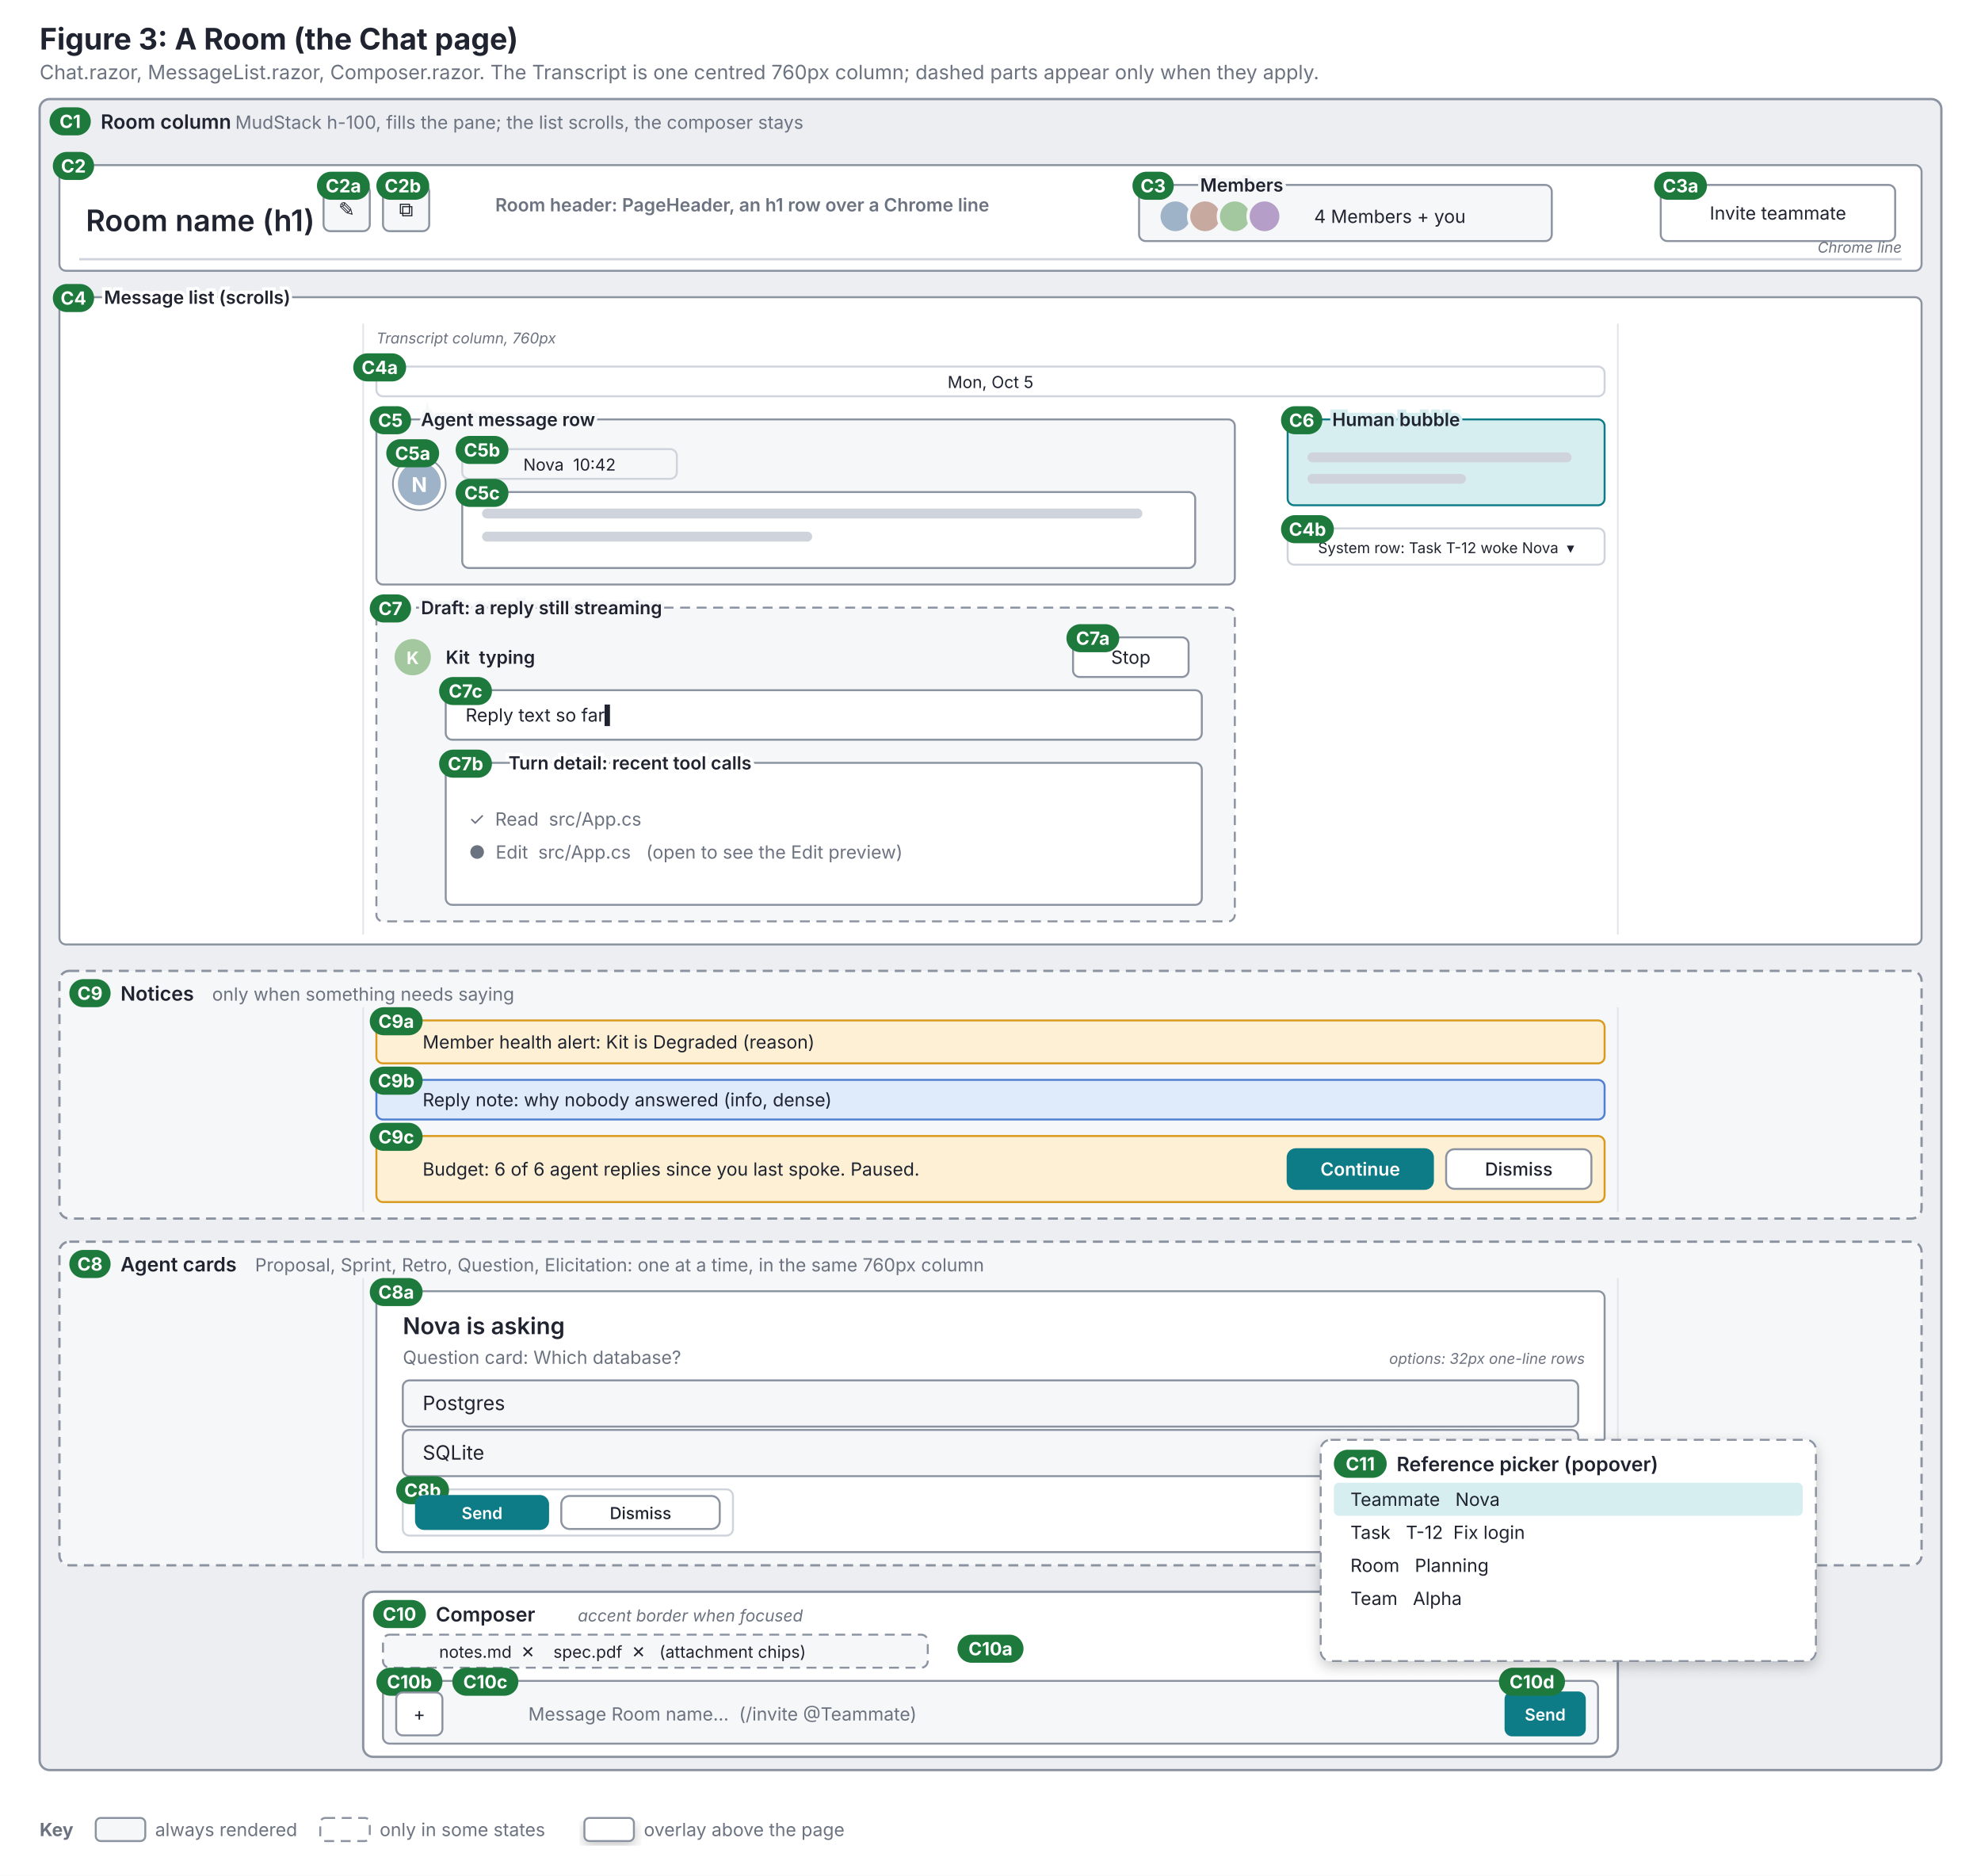
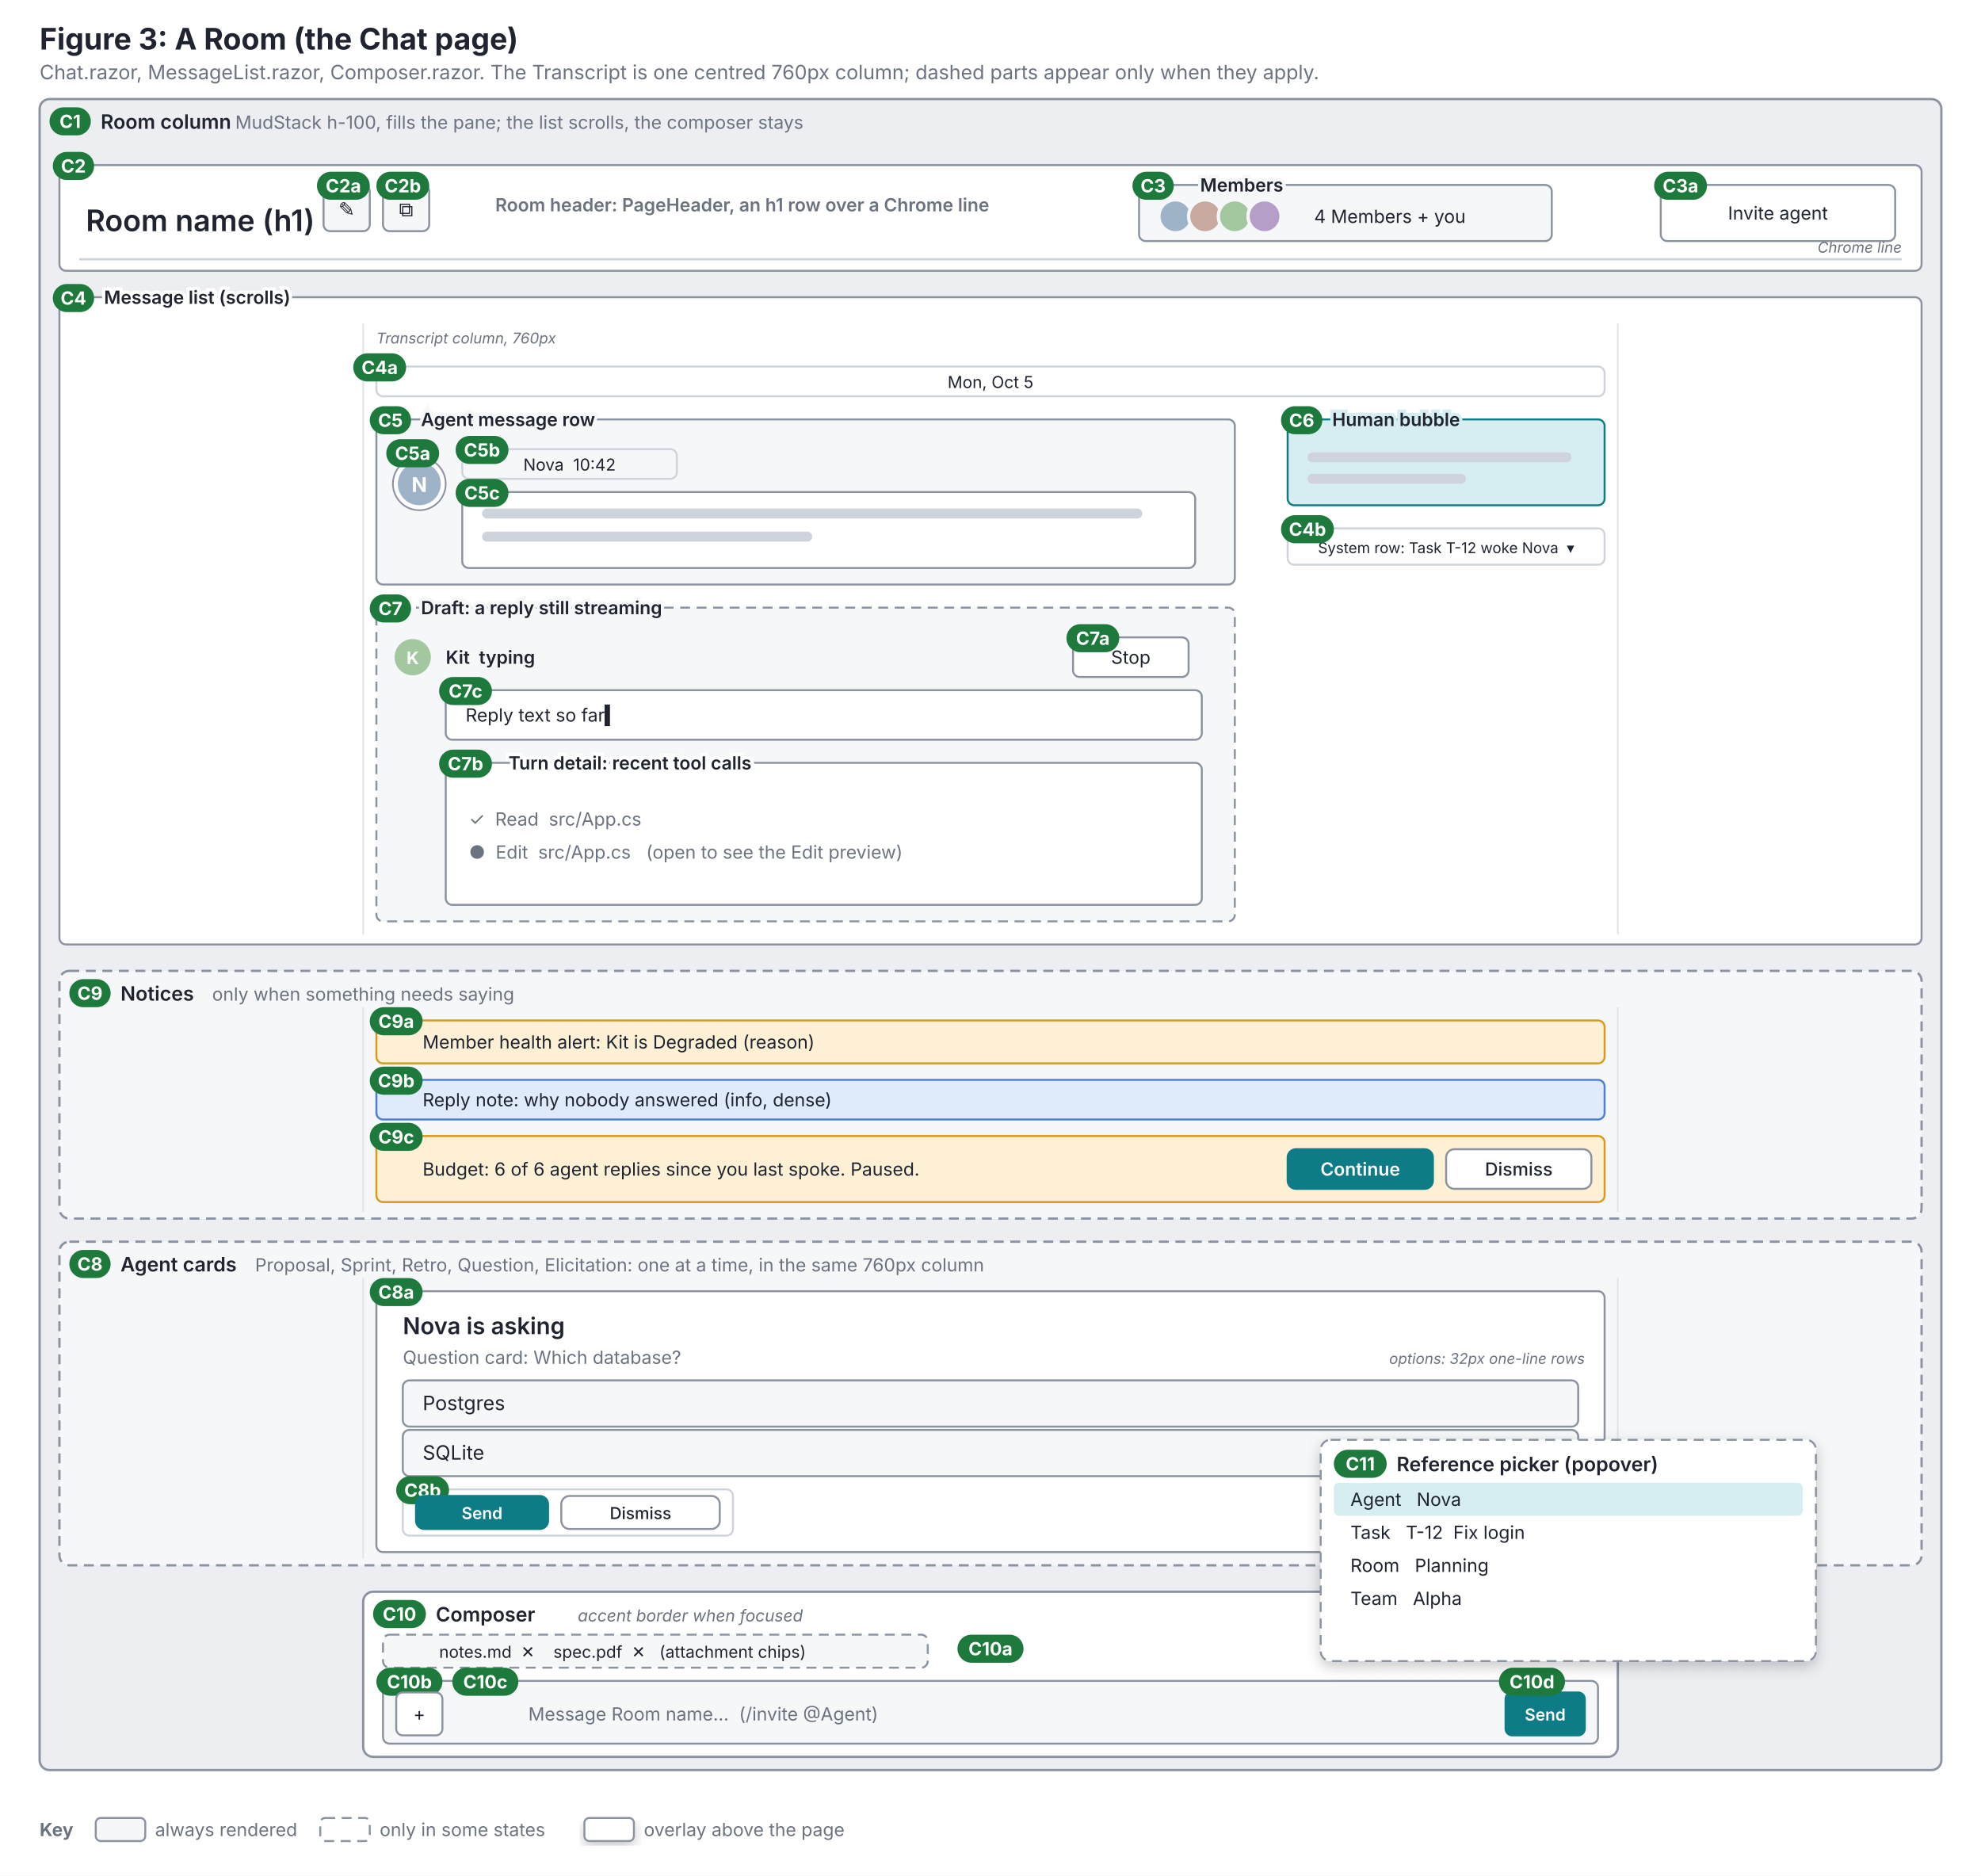
<svg xmlns="http://www.w3.org/2000/svg" viewBox="0 0 1200 1136" width="1200" height="1136" font-family="Inter, 'Segoe UI', Helvetica, Arial, sans-serif" xml:space="preserve" style="white-space: pre" role="img" aria-label="Figure 3: A Room (the Chat page)">
  <defs>
    <filter id="sh" x="-10%" y="-10%" width="125%" height="130%">
      <feDropShadow dx="0" dy="3" stdDeviation="4" flood-color="#000" flood-opacity="0.22" />
    </filter>
    <marker id="ar" viewBox="0 0 10 10" refX="9" refY="5" markerWidth="7" markerHeight="7" orient="auto-start-reverse">
      <path d="M0 0 L10 5 L0 10 z" fill="#6b7280" />
    </marker>
  </defs>
  <rect width="1200" height="1136" fill="#ffffff" />
  <text x="24" y="30" font-size="18" font-weight="700" fill="#1f2430" text-anchor="start">Figure 3: A Room (the Chat page)</text>
  <text x="24" y="48" font-size="12" font-weight="400" fill="#6b7280" text-anchor="start">Chat.razor, MessageList.razor, Composer.razor. The Transcript is one centred 760px column; dashed parts appear only when they apply.</text>
  <rect x="24" y="60" width="1152" height="1012" rx="6" fill="#eceef2" stroke="#8b93a1" stroke-width="1.4" />
  <rect x="30" y="65" width="25" height="17" rx="8.5" fill="#1e7a3c" />
  <text x="42.5" y="77.5" font-size="11" font-weight="700" fill="#fff" text-anchor="middle">C1</text>
  <text x="61" y="78" font-size="12" font-weight="600" fill="#1f2430" text-anchor="start">Room column</text>
  <text x="142.5" y="78" font-size="11" font-weight="400" fill="#6b7280" text-anchor="start">MudStack h-100, fills the pane; the list scrolls, the composer stays</text>
  <rect x="36" y="100" width="1128" height="64" rx="4" fill="#ffffff" stroke="#8b93a1" stroke-width="1.2" />
  <rect x="32" y="92" width="25" height="17" rx="8.5" fill="#1e7a3c" />
  <text x="44.5" y="104.5" font-size="11" font-weight="700" fill="#fff" text-anchor="middle">C2</text>
  <text x="300" y="128" font-size="11" font-weight="600" fill="#6b7280" text-anchor="start">Room header: PageHeader, an h1 row over a Chrome line</text>
  <text x="52" y="140" font-size="18" font-weight="600" fill="#1f2430" text-anchor="start">Room name (h1)</text>
  <rect x="196" y="112" width="28" height="28" rx="4" fill="#f6f7f9" stroke="#8b93a1" stroke-width="1.2" />
  <text x="210" y="131" font-size="12" font-weight="400" fill="#1f2430" text-anchor="middle">✎</text>
  <rect x="192" y="104" width="32" height="17" rx="8.5" fill="#1e7a3c" />
  <text x="208.0" y="116.5" font-size="11" font-weight="700" fill="#fff" text-anchor="middle">C2a</text>
  <rect x="232" y="112" width="28" height="28" rx="4" fill="#f6f7f9" stroke="#8b93a1" stroke-width="1.2" />
  <text x="246" y="131" font-size="12" font-weight="400" fill="#1f2430" text-anchor="middle">⧉</text>
  <rect x="228" y="104" width="32" height="17" rx="8.5" fill="#1e7a3c" />
  <text x="244.0" y="116.5" font-size="11" font-weight="700" fill="#fff" text-anchor="middle">C2b</text>
  <rect x="690" y="112" width="250" height="34" rx="4" fill="#f6f7f9" stroke="#8b93a1" stroke-width="1.2" />
  <rect x="686" y="104" width="25" height="17" rx="8.5" fill="#1e7a3c" />
  <text x="698.5" y="116.5" font-size="11" font-weight="700" fill="#fff" text-anchor="middle">C3</text>
  <text x="727" y="116" font-size="11" font-weight="600" fill="#1f2430" text-anchor="start" stroke="#f6f7f9" stroke-width="4" paint-order="stroke">Members</text>
  <circle cx="712" cy="131" r="10" fill="#9fb3c8" stroke="#f6f7f9" stroke-width="2" />
  <circle cx="730" cy="131" r="10" fill="#c8a99f" stroke="#f6f7f9" stroke-width="2" />
  <circle cx="748" cy="131" r="10" fill="#a3c89f" stroke="#f6f7f9" stroke-width="2" />
  <circle cx="766" cy="131" r="10" fill="#b59fc8" stroke="#f6f7f9" stroke-width="2" />
  <text x="796" y="135" font-size="11" font-weight="400" fill="#1f2430" text-anchor="start">4 Members + you</text>
  <rect x="1006" y="112" width="142" height="34" rx="4" fill="#ffffff" stroke="#8b93a1" stroke-width="1.2" />
-   <text x="1077" y="133" font-size="11" font-weight="400" fill="#1f2430" text-anchor="middle">Invite teammate</text>
+   <text x="1077" y="133" font-size="11" font-weight="400" fill="#1f2430" text-anchor="middle">Invite agent</text>
  <rect x="1002" y="104" width="32" height="17" rx="8.5" fill="#1e7a3c" />
  <text x="1018.0" y="116.5" font-size="11" font-weight="700" fill="#fff" text-anchor="middle">C3a</text>
  <line x1="48" y1="157" x2="1152" y2="157" stroke="#cfd4dc" stroke-width="1.4" />
  <text x="1152" y="153" font-size="9" font-weight="400" fill="#6b7280" text-anchor="end" font-style="italic">Chrome line</text>
  <rect x="36" y="180" width="1128" height="392" rx="4" fill="#ffffff" stroke="#8b93a1" stroke-width="1.2" />
  <rect x="32" y="172" width="25" height="17" rx="8.5" fill="#1e7a3c" />
  <text x="44.5" y="184.5" font-size="11" font-weight="700" fill="#fff" text-anchor="middle">C4</text>
  <text x="63" y="184" font-size="11" font-weight="600" fill="#1f2430" text-anchor="start" stroke="#ffffff" stroke-width="4" paint-order="stroke">Message list (scrolls)</text>
  <line x1="220" y1="196" x2="220" y2="566" stroke="#e1e5ea" stroke-width="1" />
  <line x1="980" y1="196" x2="980" y2="566" stroke="#e1e5ea" stroke-width="1" />
  <text x="228" y="208" font-size="9" font-weight="400" fill="#6b7280" text-anchor="start" font-style="italic">Transcript column, 760px</text>
  <rect x="228" y="222" width="744" height="18" rx="4" fill="none" stroke="#cfd4dc" stroke-width="1.2" />
  <text x="600" y="235" font-size="10" font-weight="400" fill="#1f2430" text-anchor="middle">Mon, Oct 5</text>
  <rect x="214" y="214" width="32" height="17" rx="8.5" fill="#1e7a3c" />
  <text x="230.0" y="226.5" font-size="11" font-weight="700" fill="#fff" text-anchor="middle">C4a</text>
  <rect x="228" y="254" width="520" height="100" rx="4" fill="#f6f7f9" stroke="#8b93a1" stroke-width="1.2" />
  <rect x="224" y="246" width="25" height="17" rx="8.5" fill="#1e7a3c" />
  <text x="236.5" y="258.5" font-size="11" font-weight="700" fill="#fff" text-anchor="middle">C5</text>
  <text x="255" y="258" font-size="11" font-weight="600" fill="#1f2430" text-anchor="start" stroke="#f6f7f9" stroke-width="4" paint-order="stroke">Agent message row</text>
  <circle cx="254" cy="293" r="16" fill="#ffffff" stroke="#8b93a1" stroke-width="1" />
  <circle cx="254" cy="293" r="13" fill="#9fb3c8" stroke="none" stroke-width="1" />
  <text x="254" y="297.94" font-size="12.3" font-weight="700" fill="#fff" text-anchor="middle">N</text>
  <rect x="234" y="266" width="32" height="17" rx="8.5" fill="#1e7a3c" />
  <text x="250.0" y="278.5" font-size="11" font-weight="700" fill="#fff" text-anchor="middle">C5a</text>
  <rect x="280" y="272" width="130" height="18" rx="4" fill="none" stroke="#cfd4dc" stroke-width="1.2" />
  <text x="345" y="285" font-size="10" font-weight="400" fill="#1f2430" text-anchor="middle">Nova  10:42</text>
  <rect x="276" y="264" width="32" height="17" rx="8.5" fill="#1e7a3c" />
  <text x="292.0" y="276.5" font-size="11" font-weight="700" fill="#fff" text-anchor="middle">C5b</text>
  <rect x="280" y="298" width="444" height="46" rx="4" fill="#ffffff" stroke="#8b93a1" stroke-width="1.2" />
  <rect x="276" y="290" width="32" height="17" rx="8.5" fill="#1e7a3c" />
  <text x="292.0" y="302.5" font-size="11" font-weight="700" fill="#fff" text-anchor="middle">C5c</text>
  <rect x="292" y="308" width="400" height="6" rx="3" fill="#cfd4dc" stroke="none" />
  <rect x="292" y="322" width="200" height="6" rx="3" fill="#cfd4dc" stroke="none" />
  <rect x="780" y="254" width="192" height="52" rx="4" fill="#d7eef0" stroke="#0e7c86" stroke-width="1.2" />
  <rect x="776" y="246" width="25" height="17" rx="8.5" fill="#1e7a3c" />
  <text x="788.5" y="258.5" font-size="11" font-weight="700" fill="#fff" text-anchor="middle">C6</text>
  <text x="807" y="258" font-size="11" font-weight="600" fill="#1f2430" text-anchor="start" stroke="#d7eef0" stroke-width="4" paint-order="stroke">Human bubble</text>
  <rect x="792" y="274" width="160" height="6" rx="3" fill="#cfd4dc" stroke="none" />
  <rect x="792" y="287" width="96" height="6" rx="3" fill="#cfd4dc" stroke="none" />
  <rect x="780" y="320" width="192" height="22" rx="4" fill="none" stroke="#cfd4dc" stroke-width="1.2" />
  <text x="876" y="335" font-size="9" font-weight="400" fill="#1f2430" text-anchor="middle">System row: Task T-12 woke Nova  ▾</text>
  <rect x="776" y="312" width="32" height="17" rx="8.5" fill="#1e7a3c" />
  <text x="792.0" y="324.5" font-size="11" font-weight="700" fill="#fff" text-anchor="middle">C4b</text>
  <rect x="228" y="368" width="520" height="190" rx="4" fill="#f6f7f9" stroke="#8b93a1" stroke-width="1.2" stroke-dasharray="6 4" />
  <rect x="224" y="360" width="25" height="17" rx="8.5" fill="#1e7a3c" />
  <text x="236.5" y="372.5" font-size="11" font-weight="700" fill="#fff" text-anchor="middle">C7</text>
  <text x="255" y="372" font-size="11" font-weight="600" fill="#1f2430" text-anchor="start" stroke="#f6f7f9" stroke-width="4" paint-order="stroke">Draft: a reply still streaming</text>
  <circle cx="250" cy="398" r="11" fill="#a3c89f" stroke="none" stroke-width="1" />
  <text x="250" y="402.18" font-size="10.4" font-weight="700" fill="#fff" text-anchor="middle">K</text>
  <text x="270" y="402" font-size="11" font-weight="600" fill="#1f2430" text-anchor="start">Kit  typing</text>
  <rect x="650" y="386" width="70" height="24" rx="4" fill="#ffffff" stroke="#8b93a1" stroke-width="1.2" />
  <text x="685" y="402" font-size="11" font-weight="400" fill="#1f2430" text-anchor="middle">Stop</text>
  <rect x="646" y="378" width="32" height="17" rx="8.5" fill="#1e7a3c" />
  <text x="662.0" y="390.5" font-size="11" font-weight="700" fill="#fff" text-anchor="middle">C7a</text>
  <rect x="270" y="418" width="458" height="30" rx="4" fill="#ffffff" stroke="#8b93a1" stroke-width="1.2" />
  <text x="282" y="437" font-size="11" font-weight="400" fill="#1f2430" text-anchor="start">Reply text so far▍</text>
  <rect x="266" y="410" width="32" height="17" rx="8.5" fill="#1e7a3c" />
  <text x="282.0" y="422.5" font-size="11" font-weight="700" fill="#fff" text-anchor="middle">C7c</text>
  <rect x="270" y="462" width="458" height="86" rx="4" fill="#ffffff" stroke="#8b93a1" stroke-width="1.2" />
  <rect x="266" y="454" width="32" height="17" rx="8.5" fill="#1e7a3c" />
  <text x="282.0" y="466.5" font-size="11" font-weight="700" fill="#fff" text-anchor="middle">C7b</text>
  <text x="308" y="466" font-size="11" font-weight="600" fill="#1f2430" text-anchor="start" stroke="#ffffff" stroke-width="4" paint-order="stroke">Turn detail: recent tool calls</text>
  <text x="284" y="500" font-size="11" font-weight="400" fill="#6b7280" text-anchor="start">✓  Read  src/App.cs</text>
  <text x="284" y="520" font-size="11" font-weight="400" fill="#6b7280" text-anchor="start">●  Edit  src/App.cs   (open to see the Edit preview)</text>
  <rect x="36" y="588" width="1128" height="150" rx="6" fill="#f6f7f9" stroke="#8b93a1" stroke-width="1.4" stroke-dasharray="6 4" />
  <rect x="42" y="593" width="25" height="17" rx="8.5" fill="#1e7a3c" />
  <text x="54.5" y="605.5" font-size="11" font-weight="700" fill="#fff" text-anchor="middle">C9</text>
  <text x="73" y="606" font-size="12" font-weight="600" fill="#1f2430" text-anchor="start">Notices</text>
  <text x="128.5" y="606" font-size="11" font-weight="400" fill="#6b7280" text-anchor="start">only when something needs saying</text>
  <line x1="220" y1="610" x2="220" y2="734" stroke="#e1e5ea" stroke-width="1" />
  <line x1="980" y1="610" x2="980" y2="734" stroke="#e1e5ea" stroke-width="1" />
  <rect x="228" y="618" width="744" height="26" rx="4" fill="#fdf0d5" stroke="#d99a1e" stroke-width="1.2" />
  <text x="256" y="635" font-size="11" font-weight="400" fill="#1f2430" text-anchor="start">Member health alert: Kit is Degraded (reason)</text>
  <rect x="224" y="610" width="32" height="17" rx="8.5" fill="#1e7a3c" />
  <text x="240.0" y="622.5" font-size="11" font-weight="700" fill="#fff" text-anchor="middle">C9a</text>
  <rect x="228" y="654" width="744" height="24" rx="4" fill="#dfeafb" stroke="#4f7fd1" stroke-width="1.2" />
  <text x="256" y="670" font-size="11" font-weight="400" fill="#1f2430" text-anchor="start">Reply note: why nobody answered (info, dense)</text>
  <rect x="224" y="646" width="32" height="17" rx="8.5" fill="#1e7a3c" />
  <text x="240.0" y="658.5" font-size="11" font-weight="700" fill="#fff" text-anchor="middle">C9b</text>
  <rect x="228" y="688" width="744" height="40" rx="4" fill="#fdf0d5" stroke="#d99a1e" stroke-width="1.2" />
  <text x="256" y="712" font-size="11" font-weight="400" fill="#1f2430" text-anchor="start">Budget: 6 of 6 agent replies since you last spoke. Paused.</text>
  <rect x="224" y="680" width="32" height="17" rx="8.5" fill="#1e7a3c" />
  <text x="240.0" y="692.5" font-size="11" font-weight="700" fill="#fff" text-anchor="middle">C9c</text>
  <rect x="780" y="696" width="88" height="24" rx="5" fill="#0e7c86" stroke="#0e7c86" stroke-width="1.2" />
  <text x="824.0" y="712.0" font-size="11" font-weight="600" fill="#fff" text-anchor="middle">Continue</text>
  <rect x="876" y="696" width="88" height="24" rx="5" fill="#ffffff" stroke="#8b93a1" stroke-width="1.2" />
  <text x="920.0" y="712.0" font-size="11" font-weight="500" fill="#1f2430" text-anchor="middle">Dismiss</text>
  <rect x="36" y="752" width="1128" height="196" rx="6" fill="#f6f7f9" stroke="#8b93a1" stroke-width="1.4" stroke-dasharray="6 4" />
  <rect x="42" y="757" width="25" height="17" rx="8.5" fill="#1e7a3c" />
  <text x="54.5" y="769.5" font-size="11" font-weight="700" fill="#fff" text-anchor="middle">C8</text>
  <text x="73" y="770" font-size="12" font-weight="600" fill="#1f2430" text-anchor="start">Agent cards</text>
  <text x="154.5" y="770" font-size="11" font-weight="400" fill="#6b7280" text-anchor="start">Proposal, Sprint, Retro, Question, Elicitation: one at a time, in the same 760px column</text>
  <line x1="220" y1="774" x2="220" y2="944" stroke="#e1e5ea" stroke-width="1" />
  <line x1="980" y1="774" x2="980" y2="944" stroke="#e1e5ea" stroke-width="1" />
  <rect x="228" y="782" width="744" height="158" rx="4" fill="#ffffff" stroke="#8b93a1" stroke-width="1.2" />
  <rect x="224" y="774" width="32" height="17" rx="8.5" fill="#1e7a3c" />
  <text x="240.0" y="786.5" font-size="11" font-weight="700" fill="#fff" text-anchor="middle">C8a</text>
  <text x="244" y="808" font-size="14" font-weight="600" fill="#1f2430" text-anchor="start">Nova is asking</text>
  <text x="244" y="826" font-size="11" font-weight="400" fill="#6b7280" text-anchor="start">Question card: Which database?</text>
  <rect x="244" y="836" width="712" height="28" rx="4" fill="#f6f7f9" stroke="#8b93a1" stroke-width="1.2" />
  <text x="256" y="854" font-size="12" font-weight="400" fill="#1f2430" text-anchor="start">Postgres</text>
  <rect x="244" y="866" width="712" height="28" rx="4" fill="#f6f7f9" stroke="#8b93a1" stroke-width="1.2" />
  <text x="256" y="884" font-size="12" font-weight="400" fill="#1f2430" text-anchor="start">SQLite</text>
  <rect x="244" y="902" width="200" height="28" rx="4" fill="none" stroke="#cfd4dc" stroke-width="1.2" />
  <rect x="240" y="894" width="32" height="17" rx="8.5" fill="#1e7a3c" />
  <text x="256.0" y="906.5" font-size="11" font-weight="700" fill="#fff" text-anchor="middle">C8b</text>
  <rect x="252" y="906" width="80" height="20" rx="5" fill="#0e7c86" stroke="#0e7c86" stroke-width="1.2" />
  <text x="292.0" y="920.0" font-size="10" font-weight="600" fill="#fff" text-anchor="middle">Send</text>
  <rect x="340" y="906" width="96" height="20" rx="5" fill="#ffffff" stroke="#8b93a1" stroke-width="1.2" />
  <text x="388.0" y="920.0" font-size="10" font-weight="500" fill="#1f2430" text-anchor="middle">Dismiss</text>
  <text x="960" y="826" font-size="9" font-weight="400" fill="#6b7280" text-anchor="end" font-style="italic">options: 32px one-line rows</text>
  <rect x="220" y="964" width="760" height="100" rx="6" fill="#ffffff" stroke="#8b93a1" stroke-width="1.4" />
  <rect x="226" y="969" width="32" height="17" rx="8.5" fill="#1e7a3c" />
  <text x="242.0" y="981.5" font-size="11" font-weight="700" fill="#fff" text-anchor="middle">C10</text>
  <text x="264" y="982" font-size="12" font-weight="600" fill="#1f2430" text-anchor="start">Composer</text>
  <text x="350" y="982" font-size="10" font-weight="400" fill="#6b7280" text-anchor="start" font-style="italic">accent border when focused</text>
  <rect x="232" y="990" width="330" height="20" rx="4" fill="#f6f7f9" stroke="#8b93a1" stroke-width="1.2" stroke-dasharray="6 4" />
  <text x="266" y="1004" font-size="10" font-weight="400" fill="#1f2430" text-anchor="start">notes.md  ✕    spec.pdf  ✕   (attachment chips)</text>
  <rect x="580" y="990" width="40" height="17" rx="8.5" fill="#1e7a3c" />
  <text x="600.0" y="1002.5" font-size="11" font-weight="700" fill="#fff" text-anchor="middle">C10a</text>
  <rect x="232" y="1018" width="736" height="38" rx="4" fill="#f6f7f9" stroke="#8b93a1" stroke-width="1.2" />
  <rect x="228" y="1010" width="40" height="17" rx="8.5" fill="#1e7a3c" />
  <text x="248.0" y="1022.5" font-size="11" font-weight="700" fill="#fff" text-anchor="middle">C10b</text>
  <rect x="240" y="1025" width="28" height="26" rx="4" fill="#ffffff" stroke="#8b93a1" stroke-width="1.2" />
  <text x="254" y="1042" font-size="11" font-weight="400" fill="#1f2430" text-anchor="middle">+</text>
  <rect x="274" y="1010" width="40" height="17" rx="8.5" fill="#1e7a3c" />
  <text x="294.0" y="1022.5" font-size="11" font-weight="700" fill="#fff" text-anchor="middle">C10c</text>
-   <text x="320" y="1042" font-size="11" font-weight="400" fill="#6b7280" text-anchor="start">Message Room name…  (/invite @Teammate)</text>
+   <text x="320" y="1042" font-size="11" font-weight="400" fill="#6b7280" text-anchor="start">Message Room name…  (/invite @Agent)</text>
  <rect x="912" y="1025" width="48" height="26" rx="4" fill="#0e7c86" stroke="#0e7c86" stroke-width="1.2" />
  <text x="936" y="1042" font-size="10" font-weight="600" fill="#fff" text-anchor="middle">Send</text>
  <rect x="908" y="1010" width="40" height="17" rx="8.5" fill="#1e7a3c" />
  <text x="928.0" y="1022.5" font-size="11" font-weight="700" fill="#fff" text-anchor="middle">C10d</text>
  <rect x="800" y="872" width="300" height="134" rx="6" fill="#ffffff" stroke="#8b93a1" stroke-width="1.2" stroke-dasharray="6 4" filter="url(#sh)" />
  <rect x="808" y="878" width="32" height="17" rx="8.5" fill="#1e7a3c" />
  <text x="824.0" y="890.5" font-size="11" font-weight="700" fill="#fff" text-anchor="middle">C11</text>
  <text x="846" y="891" font-size="12" font-weight="600" fill="#1f2430" text-anchor="start">Reference picker (popover)</text>
  <rect x="808" y="898" width="284" height="20" rx="3" fill="#d7eef0" stroke="none" />
-   <text x="818" y="912" font-size="11" font-weight="400" fill="#1f2430" text-anchor="start">Teammate   Nova</text>
+   <text x="818" y="912" font-size="11" font-weight="400" fill="#1f2430" text-anchor="start">Agent   Nova</text>
  <text x="818" y="932" font-size="11" font-weight="400" fill="#1f2430" text-anchor="start">Task   T-12  Fix login</text>
  <text x="818" y="952" font-size="11" font-weight="400" fill="#1f2430" text-anchor="start">Room   Planning</text>
  <text x="818" y="972" font-size="11" font-weight="400" fill="#1f2430" text-anchor="start">Team   Alpha</text>
  <text x="24" y="1112" font-size="11" font-weight="700" fill="#6b7280" text-anchor="start">Key</text>
  <rect x="58" y="1101" width="30" height="14" rx="3" fill="#f6f7f9" stroke="#8b93a1" stroke-width="1.2" />
  <text x="94" y="1112" font-size="11" font-weight="400" fill="#6b7280" text-anchor="start">always rendered</text>
  <rect x="194" y="1101" width="30" height="14" rx="3" fill="#ffffff" stroke="#8b93a1" stroke-width="1.2" stroke-dasharray="6 4" />
  <text x="230" y="1112" font-size="11" font-weight="400" fill="#6b7280" text-anchor="start">only in some states</text>
  <rect x="354" y="1101" width="30" height="14" rx="3" fill="#ffffff" stroke="#8b93a1" stroke-width="1.2" filter="url(#sh)" />
  <text x="390" y="1112" font-size="11" font-weight="400" fill="#6b7280" text-anchor="start">overlay above the page</text>
</svg>
